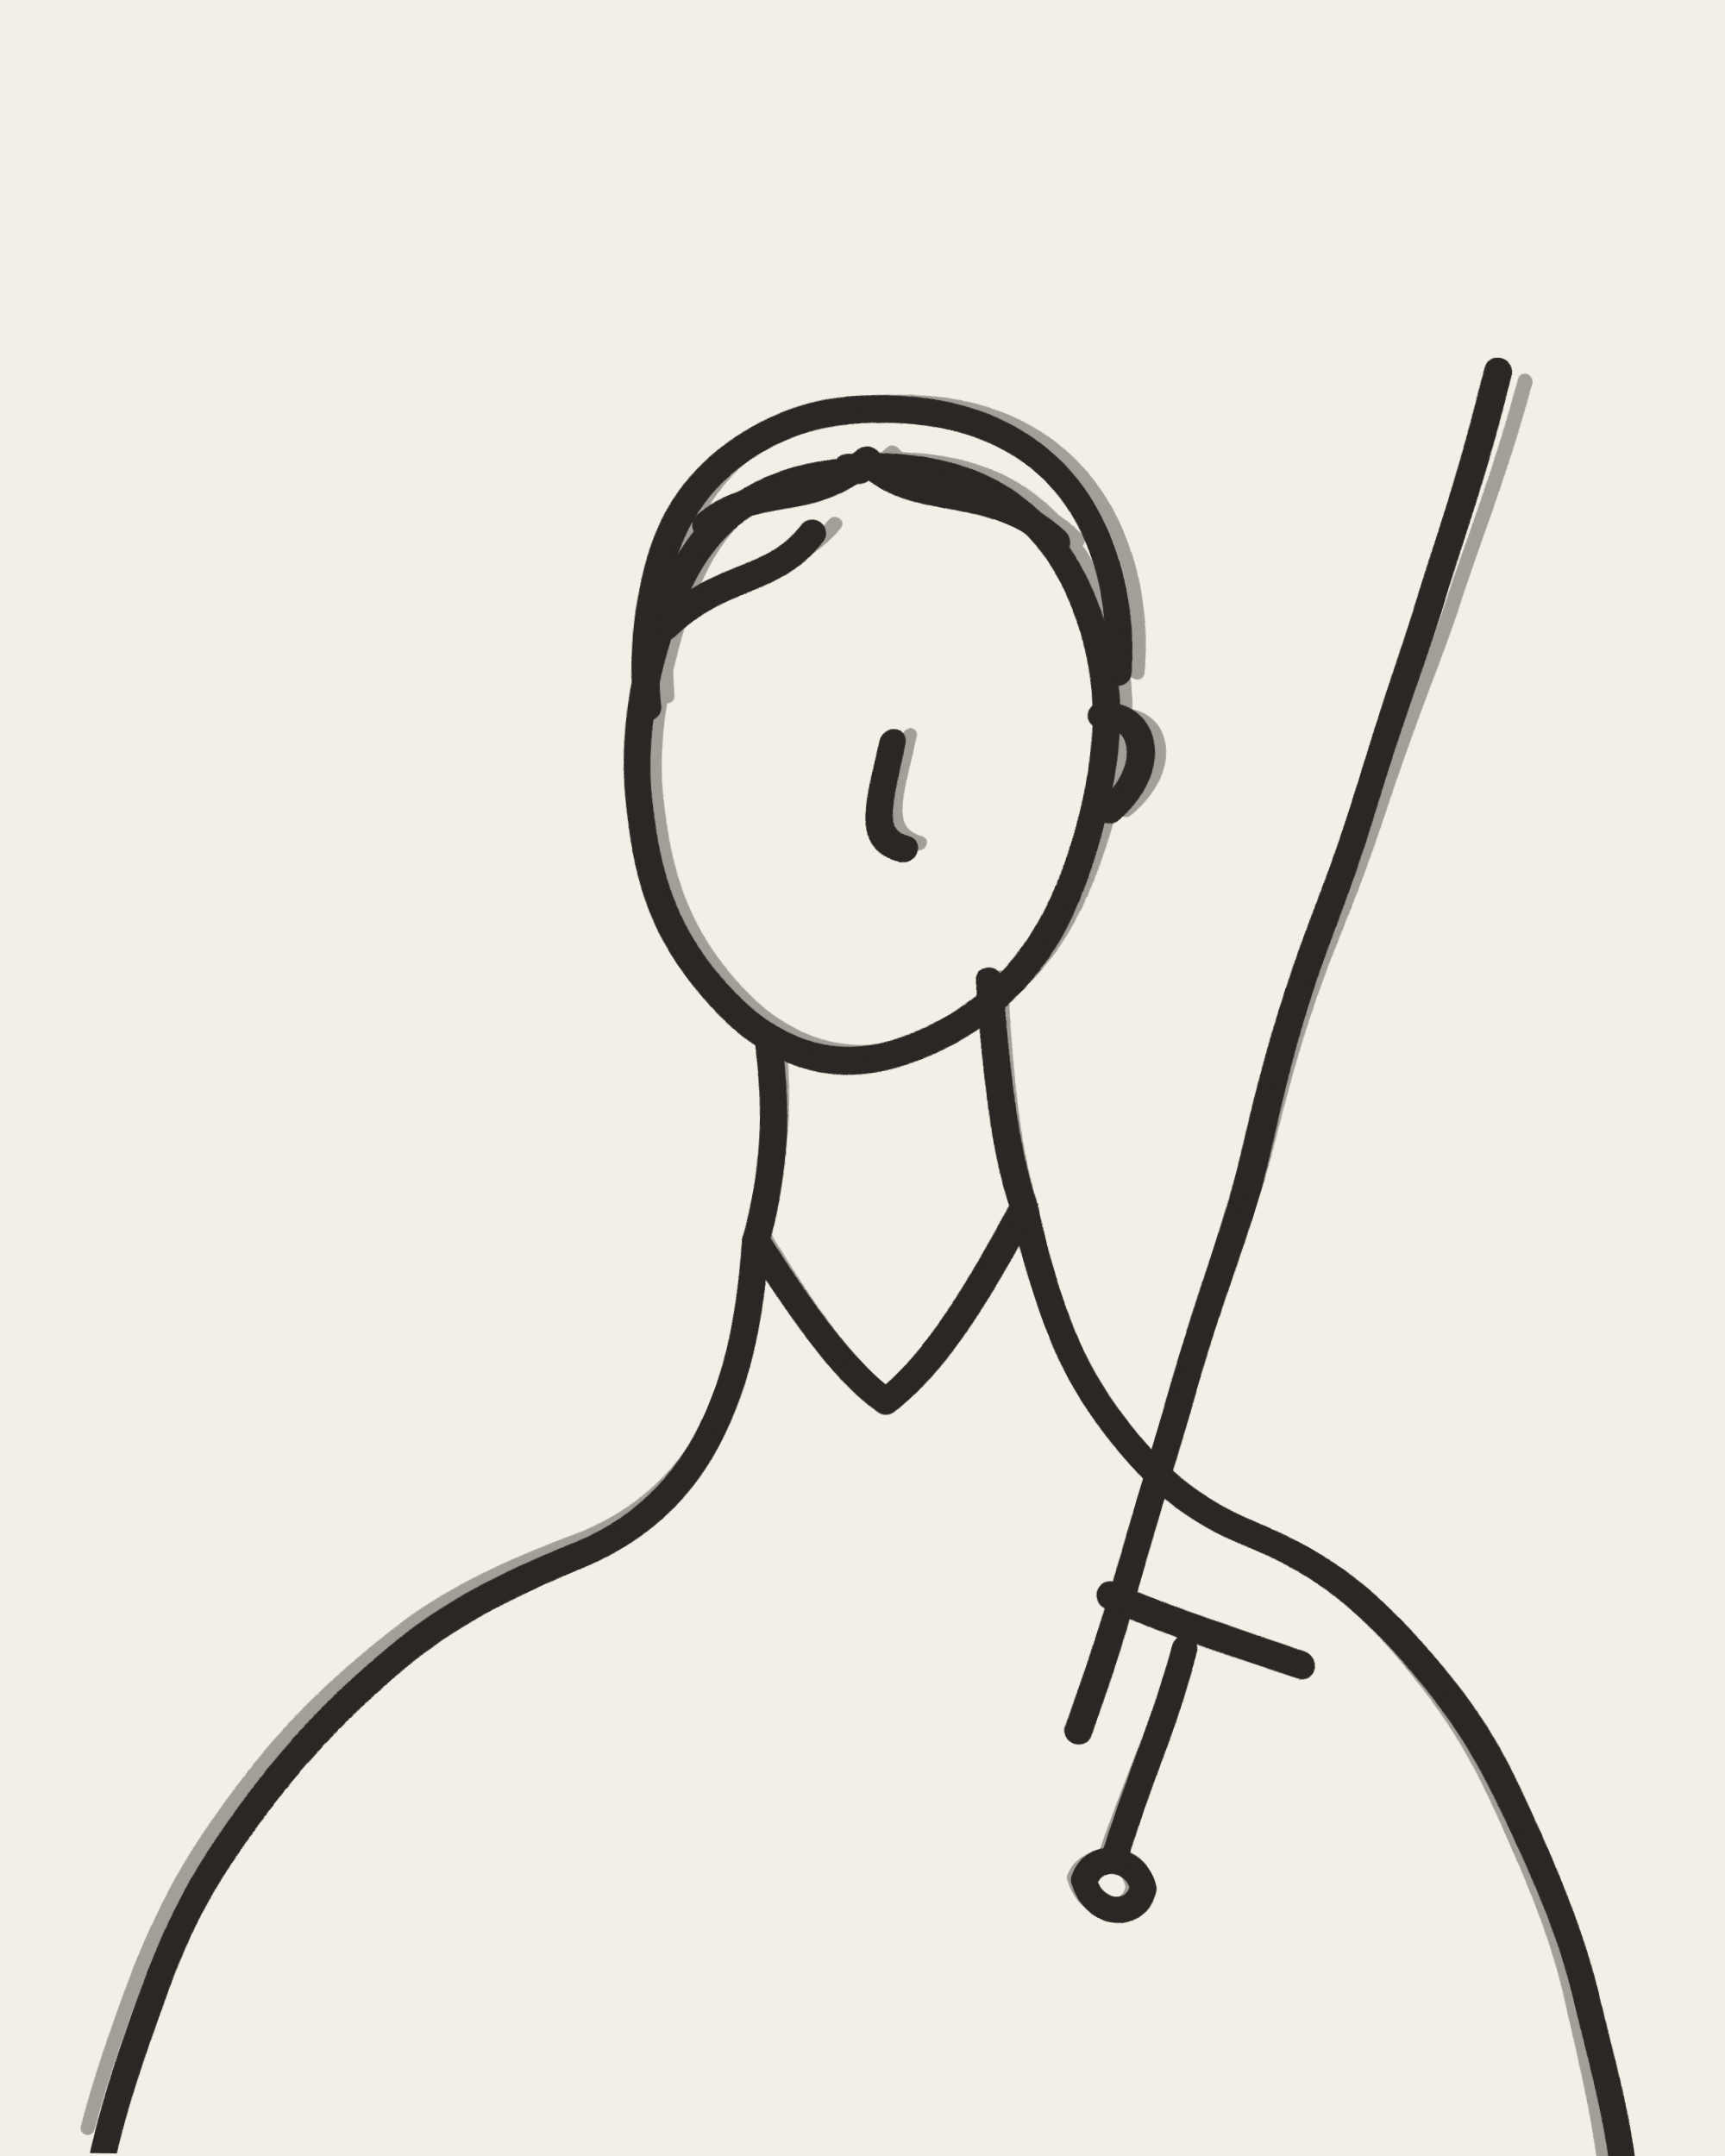
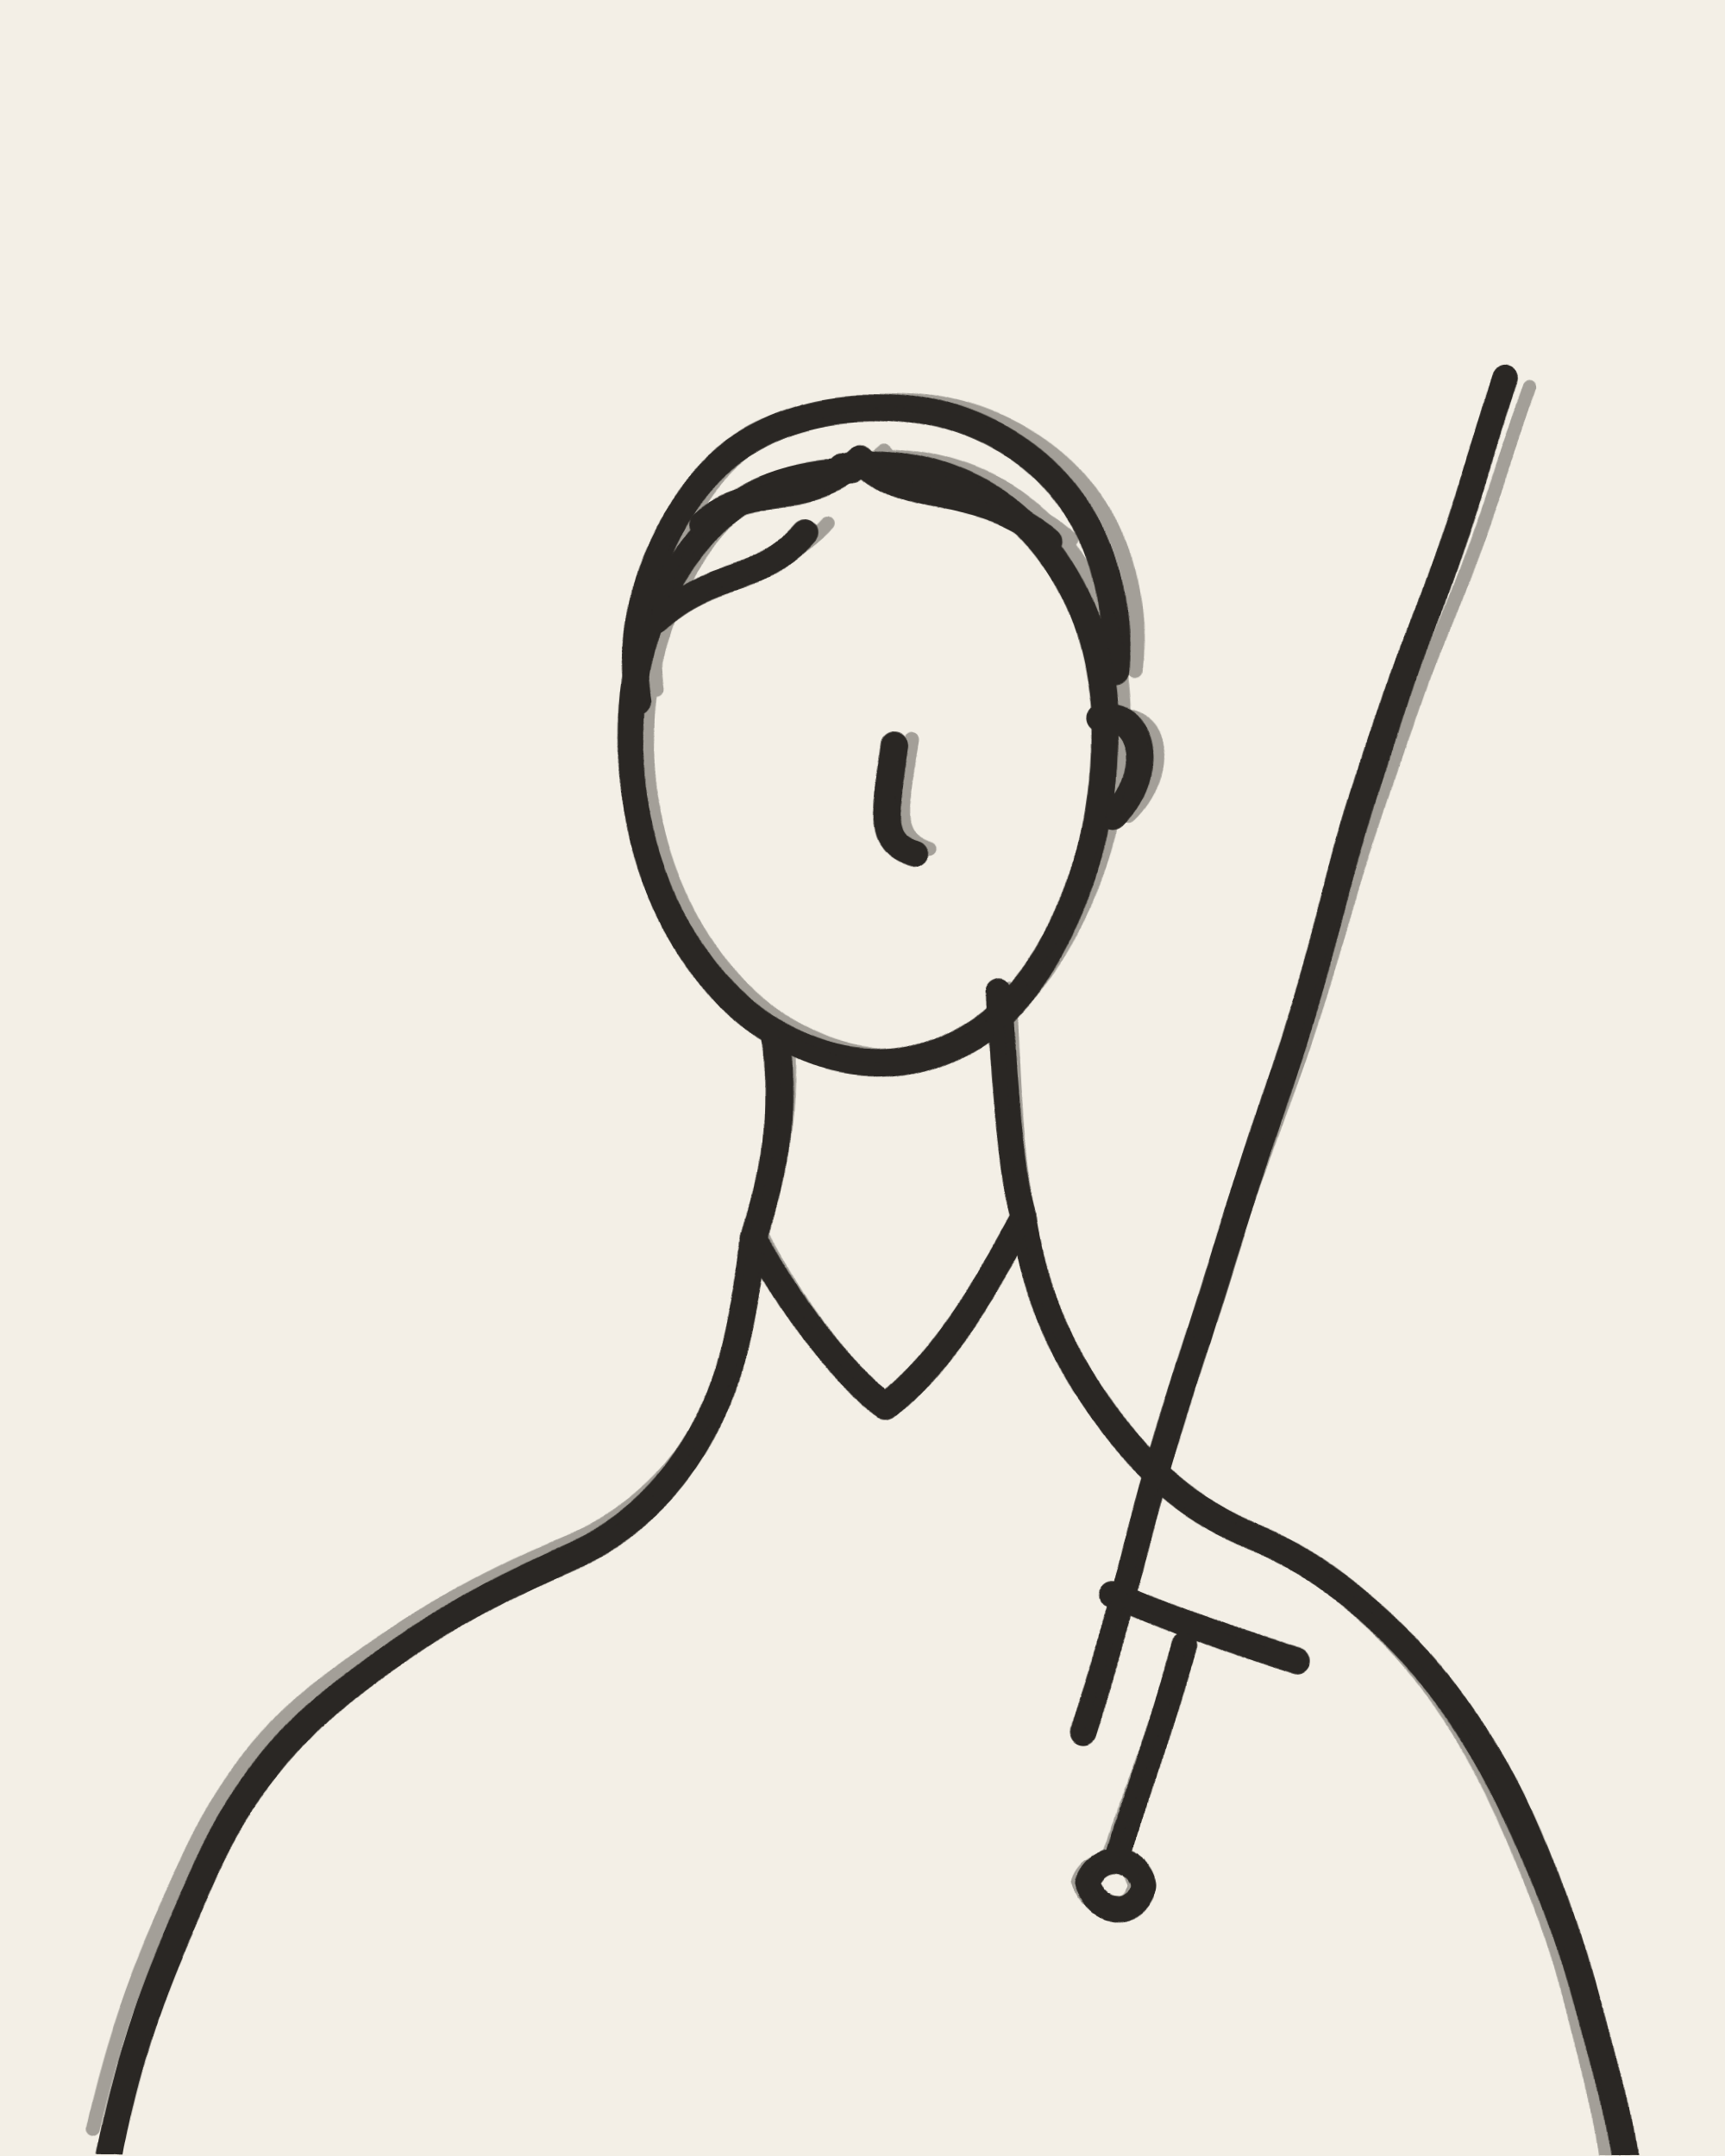
<svg xmlns="http://www.w3.org/2000/svg" viewBox="0 0 96 120" role="img" aria-label="Luo Ji, sketched with a sword over his shoulder">
  <defs>
    <filter id="wobble" x="-5%" y="-5%" width="110%" height="110%">
-       <feTurbulence type="fractalNoise" baseFrequency="0.045" numOctaves="2" seed="5" />
+       <feTurbulence type="fractalNoise" baseFrequency="0.045" numOctaves="2" seed="17" />
      <feDisplacementMap in="SourceGraphic" scale="1.8" xChannelSelector="R" yChannelSelector="G" />
    </filter>
  </defs>
  <rect width="96" height="120" fill="#F3EFE6" />
  <g fill="none" stroke="#2A2724" stroke-linecap="round" stroke-linejoin="round" filter="url(#wobble)">
    <g stroke-width="1.5">
      <path d="M47 26 C56 25.5 61.5 32 61.5 41 C61.5 50 57 57.5 50 59 C47 59.6 44 58.6 41.6 56.4 C37 52 35 46 35.2 40 C35.5 31.5 40 26.4 47.6 26.2" />
      <path d="M61.2 40 C63.6 39.6 64.4 43 62 45.4" />
      <path d="M49.5 41.5 C49 45 48.4 47 50.6 47.6" />
      <path d="M43 57.5 C43.4 62 43 66 42 69 M55.5 55 C55.6 60 56 64 57 67.5" />
      <path d="M6 120 C9 104 17 93 32 86.5 C37 84.4 40.6 80 42 69" />
      <path d="M57 67.5 C58.6 77 63 82.6 70 85.6 C80 90 87 100 90 120" />
      <path d="M35.6 39 C34 29.5 40.5 22.5 49 22.8 C56.6 23 62.6 28 62 37.5" />
      <path d="M39 29 C42 26.6 45 28.4 48 25.6 C50.5 28.6 54.5 27 58.5 30.4" />
      <path d="M36.4 34.4 C39.5 31.4 42.6 32.4 45 29.6" />
      <path d="M42 69 C44.6 74 47 77 49 78.4 C51.5 76.4 54.6 72 57 67.5" />
      <path d="M60 96 L83.4 21" />
      <path d="M61.6 88.6 C65.4 90.2 69 91.6 72.4 92.6" />
      <path d="M65.8 91.6 L62.2 103" />
      <path d="M60.4 104.6 C61 102.8 63.4 103 63.8 104.8 C63.4 106.6 61 106.6 60.4 104.6" />
    </g>
    <g stroke-width="0.8" opacity="0.4" transform="rotate(1.4 48 60) translate(0.5 -0.4)">
      <path d="M47 26 C56 25.5 61.5 32 61.5 41 C61.5 50 57 57.5 50 59 C47 59.6 44 58.6 41.6 56.4 C37 52 35 46 35.2 40 C35.5 31.5 40 26.4 47.6 26.2" />
      <path d="M61.2 40 C63.6 39.6 64.4 43 62 45.4" />
      <path d="M49.5 41.5 C49 45 48.4 47 50.6 47.6" />
      <path d="M43 57.5 C43.4 62 43 66 42 69 M55.5 55 C55.6 60 56 64 57 67.5" />
      <path d="M6 120 C9 104 17 93 32 86.5 C37 84.4 40.6 80 42 69" />
      <path d="M57 67.5 C58.6 77 63 82.6 70 85.6 C80 90 87 100 90 120" />
      <path d="M35.6 39 C34 29.5 40.5 22.5 49 22.8 C56.6 23 62.6 28 62 37.5" />
      <path d="M39 29 C42 26.6 45 28.4 48 25.6 C50.5 28.6 54.5 27 58.5 30.4" />
      <path d="M36.4 34.4 C39.5 31.4 42.6 32.4 45 29.6" />
      <path d="M42 69 C44.6 74 47 77 49 78.4 C51.5 76.4 54.6 72 57 67.5" />
      <path d="M60 96 L83.4 21" />
      <path d="M61.6 88.6 C65.4 90.2 69 91.6 72.4 92.6" />
      <path d="M65.8 91.6 L62.2 103" />
      <path d="M60.4 104.6 C61 102.8 63.4 103 63.8 104.8 C63.4 106.6 61 106.6 60.4 104.6" />
    </g>
  </g>
</svg>
